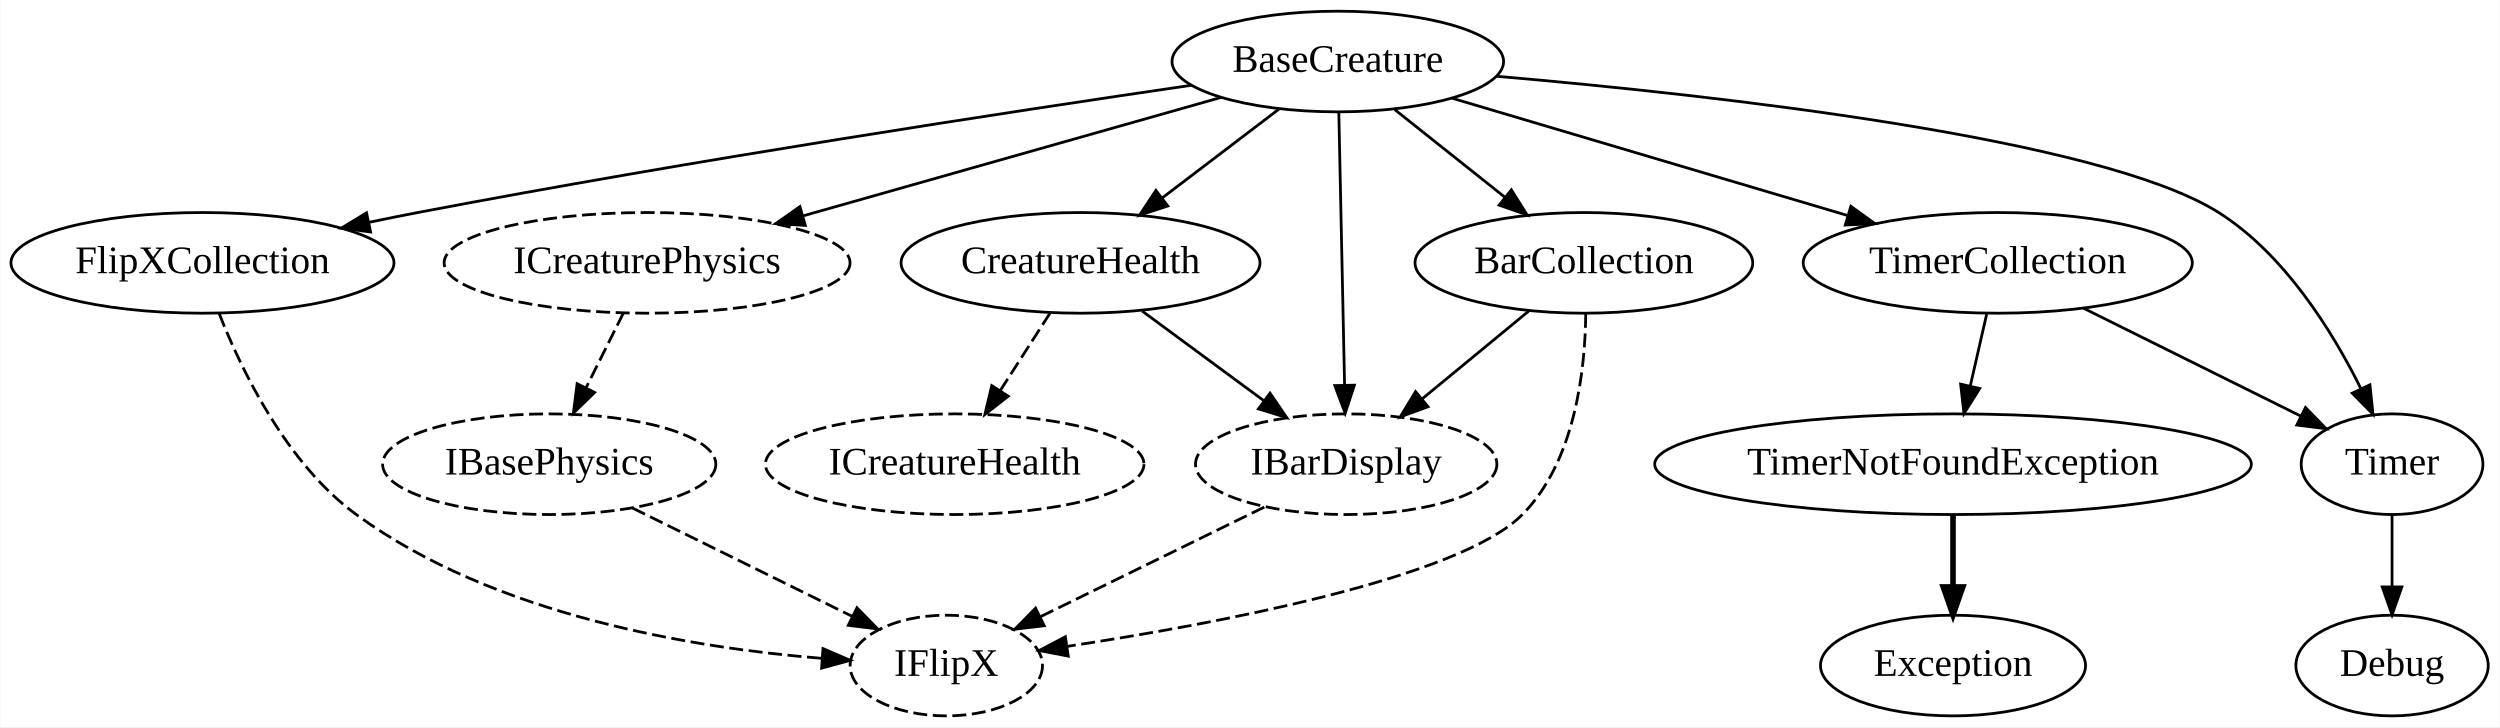
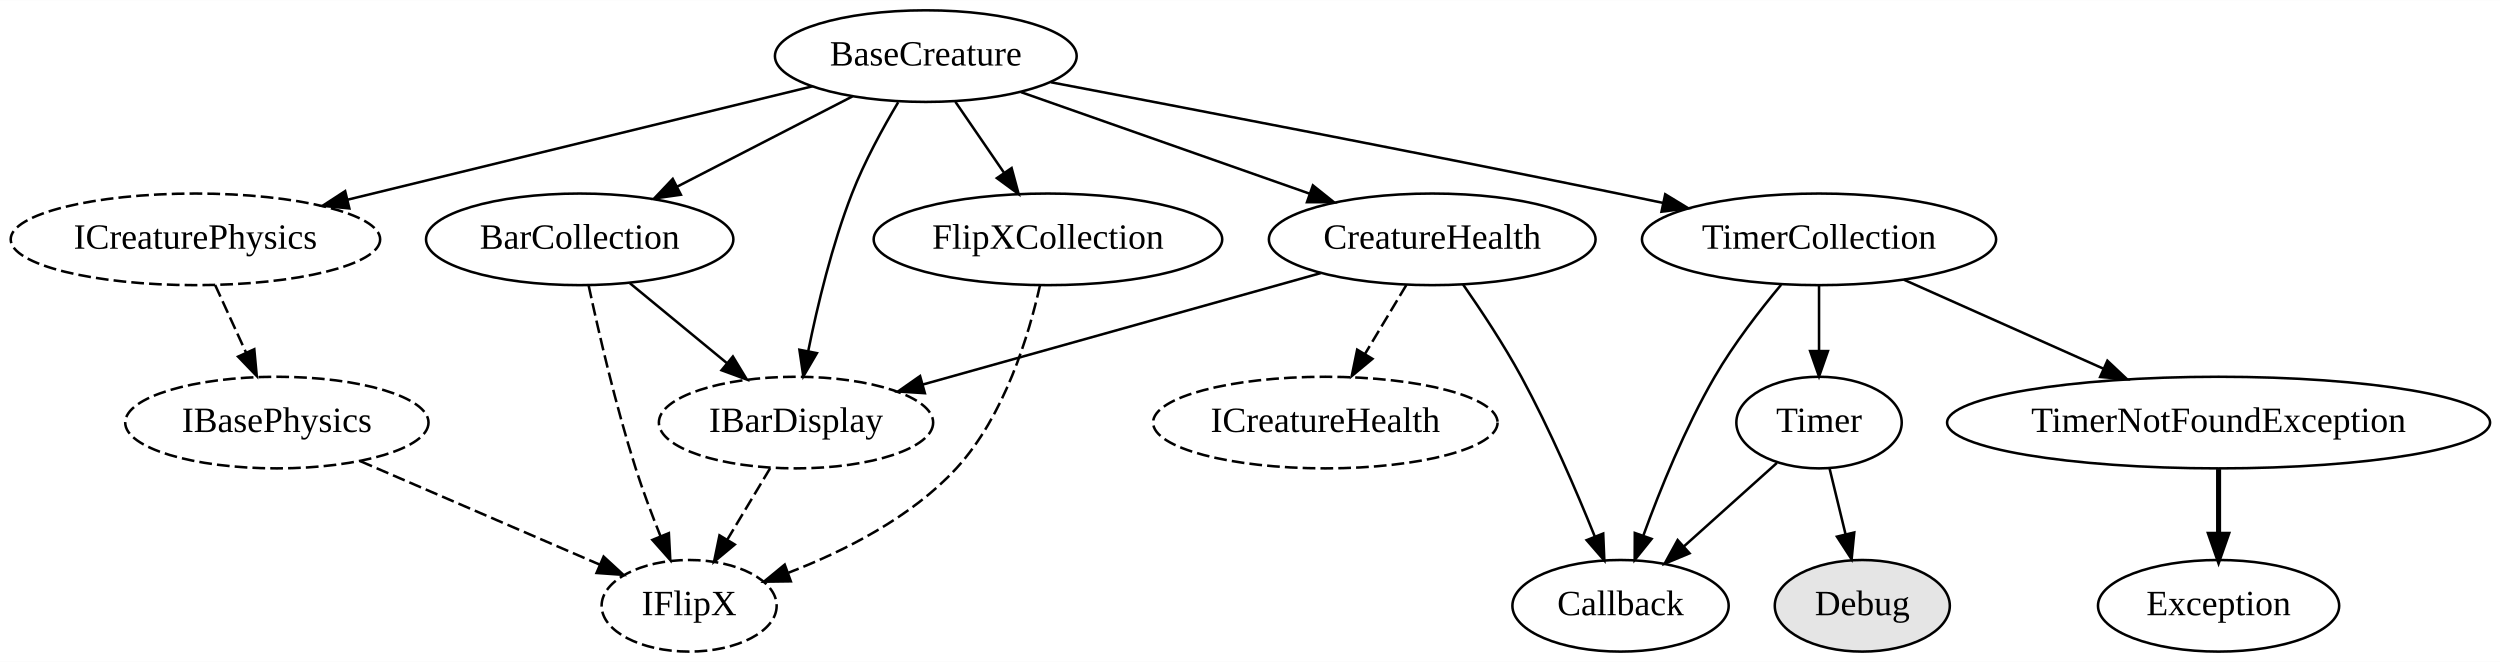
- <svg xmlns="http://www.w3.org/2000/svg" width="894pt" height="260pt" viewBox="0.00 0.00 893.69 260.00">
+ <svg xmlns="http://www.w3.org/2000/svg" width="982pt" height="260pt" viewBox="0.00 0.00 982.38 260.00">
  <g id="graph0" class="graph" transform="scale(1 1) rotate(0) translate(4 256)">
-     <polygon fill="white" stroke="none" points="-4,4 -4,-256 889.691,-256 889.691,4 -4,4" />
+     <polygon fill="white" stroke="none" points="-4,4 -4,-256 978.384,-256 978.384,4 -4,4" />
    <g id="node1" class="node">
-       <ellipse fill="none" stroke="black" cx="694.244" cy="-18" rx="47.392" ry="18" />
-       <text text-anchor="middle" x="694.244" y="-14.3" font-family="Times New Roman,serif" font-size="14.00">Exception</text>
+       <ellipse fill="none" stroke="black" cx="407.794" cy="-162" rx="68.489" ry="18" />
+       <text text-anchor="middle" x="407.794" y="-158.3" font-family="Times New Roman,serif" font-size="14.00">FlipXCollection</text>
+     </g>
+     <g id="node8" class="node">
+       <ellipse fill="none" stroke="black" stroke-dasharray="5,2" cx="266.794" cy="-18" rx="34.394" ry="18" />
+       <text text-anchor="middle" x="266.794" y="-14.3" font-family="Times New Roman,serif" font-size="14.00">IFlipX</text>
+     </g>
+     <g id="edge1" class="edge">
+       <path fill="none" stroke="black" stroke-dasharray="5,2" d="M404.678,-143.985C400.333,-124.495 390.754,-92.605 371.794,-72 354.048,-52.715 327.704,-39.446 305.844,-31.007" />
+       <polygon fill="black" stroke="black" points="306.756,-27.614 296.163,-27.466 304.352,-34.188 306.756,-27.614" />
    </g>
    <g id="node2" class="node">
-       <ellipse fill="none" stroke="black" cx="68.244" cy="-162" rx="68.489" ry="18" />
-       <text text-anchor="middle" x="68.244" y="-158.3" font-family="Times New Roman,serif" font-size="14.00">FlipXCollection</text>
+       <ellipse fill="none" stroke="black" stroke-dasharray="5,2" cx="308.794" cy="-90" rx="53.891" ry="18" />
+       <text text-anchor="middle" x="308.794" y="-86.3" font-family="Times New Roman,serif" font-size="14.00">IBarDisplay</text>
+     </g>
+     <g id="edge2" class="edge">
+       <path fill="none" stroke="black" stroke-dasharray="5,2" d="M298.627,-72.055C293.601,-63.679 287.436,-53.404 281.874,-44.134" />
+       <polygon fill="black" stroke="black" points="284.724,-42.081 276.578,-35.307 278.722,-45.683 284.724,-42.081" />
+     </g>
+     <g id="node3" class="node">
+       <ellipse fill="none" stroke="black" cx="359.794" cy="-234" rx="59.29" ry="18" />
+       <text text-anchor="middle" x="359.794" y="-230.3" font-family="Times New Roman,serif" font-size="14.00">BaseCreature</text>
+     </g>
+     <g id="edge3" class="edge">
+       <path fill="none" stroke="black" d="M371.413,-216.055C377.132,-207.715 384.143,-197.491 390.478,-188.252" />
+       <polygon fill="black" stroke="black" points="393.512,-190.016 396.281,-179.789 387.739,-186.057 393.512,-190.016" />
+     </g>
+     <g id="edge8" class="edge">
+       <path fill="none" stroke="black" d="M348.949,-215.882C342.917,-205.76 335.667,-192.51 330.794,-180 322.957,-159.886 317.25,-136.106 313.614,-118.188" />
+       <polygon fill="black" stroke="black" points="317.004,-117.283 311.666,-108.132 310.132,-118.615 317.004,-117.283" />
+     </g>
+     <g id="node4" class="node">
+       <ellipse fill="none" stroke="black" cx="558.794" cy="-162" rx="64.189" ry="18" />
+       <text text-anchor="middle" x="558.794" y="-158.3" font-family="Times New Roman,serif" font-size="14.00">CreatureHealth</text>
+     </g>
+     <g id="edge5" class="edge">
+       <path fill="none" stroke="black" d="M397.224,-219.834C429.333,-208.539 475.8,-192.194 510.668,-179.929" />
+       <polygon fill="black" stroke="black" points="511.902,-183.205 520.174,-176.585 509.579,-176.602 511.902,-183.205" />
+     </g>
+     <g id="node10" class="node">
+       <ellipse fill="none" stroke="black" cx="223.794" cy="-162" rx="60.389" ry="18" />
+       <text text-anchor="middle" x="223.794" y="-158.3" font-family="Times New Roman,serif" font-size="14.00">BarCollection</text>
+     </g>
+     <g id="edge4" class="edge">
+       <path fill="none" stroke="black" d="M330.951,-218.155C310.893,-207.831 283.939,-193.957 262.083,-182.708" />
+       <polygon fill="black" stroke="black" points="263.556,-179.53 253.063,-178.065 260.353,-185.754 263.556,-179.53" />
+     </g>
+     <g id="node11" class="node">
+       <ellipse fill="none" stroke="black" stroke-dasharray="5,2" cx="72.793" cy="-162" rx="72.588" ry="18" />
+       <text text-anchor="middle" x="72.793" y="-158.3" font-family="Times New Roman,serif" font-size="14.00">ICreaturePhysics</text>
+     </g>
+     <g id="edge7" class="edge">
+       <path fill="none" stroke="black" d="M315.265,-222.139C266.203,-210.173 187.049,-190.867 132.603,-177.588" />
+       <polygon fill="black" stroke="black" points="133.282,-174.151 122.737,-175.181 131.623,-180.951 133.282,-174.151" />
+     </g>
+     <g id="node12" class="node">
+       <ellipse fill="none" stroke="black" cx="710.794" cy="-162" rx="69.588" ry="18" />
+       <text text-anchor="middle" x="710.794" y="-158.3" font-family="Times New Roman,serif" font-size="14.00">TimerCollection</text>
+     </g>
+     <g id="edge6" class="edge">
+       <path fill="none" stroke="black" d="M408.989,-223.713C463.513,-213.351 554.029,-195.942 631.794,-180 637.516,-178.827 643.468,-177.585 649.422,-176.329" />
+       <polygon fill="black" stroke="black" points="650.349,-179.71 659.404,-174.21 648.896,-172.863 650.349,-179.71" />
+     </g>
+     <g id="edge10" class="edge">
+       <path fill="none" stroke="black" d="M514.961,-148.727C471.255,-136.489 404.226,-117.721 358.548,-104.931" />
+       <polygon fill="black" stroke="black" points="359.429,-101.543 348.856,-102.217 357.542,-108.284 359.429,-101.543" />
+     </g>
+     <g id="node7" class="node">
+       <ellipse fill="none" stroke="black" stroke-dasharray="5,2" cx="516.794" cy="-90" rx="67.688" ry="18" />
+       <text text-anchor="middle" x="516.794" y="-86.3" font-family="Times New Roman,serif" font-size="14.00">ICreatureHealth</text>
+     </g>
+     <g id="edge9" class="edge">
+       <path fill="none" stroke="black" stroke-dasharray="5,2" d="M548.627,-144.055C543.747,-135.922 537.792,-125.998 532.359,-116.943" />
+       <polygon fill="black" stroke="black" points="535.305,-115.049 527.159,-108.275 529.302,-118.651 535.305,-115.049" />
+     </g>
+     <g id="node15" class="node">
+       <ellipse fill="none" stroke="black" cx="632.794" cy="-18" rx="42.494" ry="18" />
+       <text text-anchor="middle" x="632.794" y="-14.3" font-family="Times New Roman,serif" font-size="14.00">Callback</text>
+     </g>
+     <g id="edge11" class="edge">
+       <path fill="none" stroke="black" d="M570.904,-144.272C578.024,-134.062 586.942,-120.591 593.794,-108 604.951,-87.495 615.441,-63.154 622.725,-45.115" />
+       <polygon fill="black" stroke="black" points="625.984,-46.391 626.427,-35.806 619.48,-43.805 625.984,-46.391" />
+     </g>
+     <g id="node5" class="node">
+       <ellipse fill="none" stroke="black" cx="867.794" cy="-18" rx="47.392" ry="18" />
+       <text text-anchor="middle" x="867.794" y="-14.3" font-family="Times New Roman,serif" font-size="14.00">Exception</text>
+     </g>
+     <g id="node6" class="node">
+       <ellipse fill="none" stroke="black" stroke-dasharray="5,2" cx="104.794" cy="-90" rx="59.59" ry="18" />
+       <text text-anchor="middle" x="104.794" y="-86.3" font-family="Times New Roman,serif" font-size="14.00">IBasePhysics</text>
+     </g>
+     <g id="edge12" class="edge">
+       <path fill="none" stroke="black" stroke-dasharray="5,2" d="M137.577,-74.835C164.869,-63.041 203.644,-46.287 231.588,-34.212" />
+       <polygon fill="black" stroke="black" points="233.193,-37.332 240.984,-30.152 230.416,-30.906 233.193,-37.332" />
+     </g>
+     <g id="node9" class="node">
+       <ellipse fill="#e5e5e5" stroke="black" cx="727.794" cy="-18" rx="34.394" ry="18" />
+       <text text-anchor="middle" x="727.794" y="-14.3" font-family="Times New Roman,serif" font-size="14.00">Debug</text>
+     </g>
+     <g id="edge14" class="edge">
+       <path fill="none" stroke="black" d="M243.508,-144.765C254.853,-135.422 269.273,-123.546 281.674,-113.334" />
+       <polygon fill="black" stroke="black" points="283.985,-115.965 289.479,-106.906 279.535,-110.561 283.985,-115.965" />
+     </g>
+     <g id="edge13" class="edge">
+       <path fill="none" stroke="black" stroke-dasharray="5,2" d="M227.334,-143.746C231.211,-125.674 237.933,-96.557 245.794,-72 248.613,-63.192 252.172,-53.754 255.555,-45.318" />
+       <polygon fill="black" stroke="black" points="258.831,-46.553 259.39,-35.973 252.355,-43.895 258.831,-46.553" />
+     </g>
+     <g id="edge15" class="edge">
+       <path fill="none" stroke="black" stroke-dasharray="5,2" d="M80.54,-144.055C84.18,-136.091 88.606,-126.411 92.675,-117.51" />
+       <polygon fill="black" stroke="black" points="95.922,-118.825 96.896,-108.275 89.555,-115.915 95.922,-118.825" />
    </g>
    <g id="node13" class="node">
-       <ellipse fill="none" stroke="black" stroke-dasharray="5,2" cx="334.244" cy="-18" rx="34.394" ry="18" />
-       <text text-anchor="middle" x="334.244" y="-14.3" font-family="Times New Roman,serif" font-size="14.00">IFlipX</text>
+       <ellipse fill="none" stroke="black" cx="867.794" cy="-90" rx="106.681" ry="18" />
+       <text text-anchor="middle" x="867.794" y="-86.3" font-family="Times New Roman,serif" font-size="14.00">TimerNotFoundException</text>
    </g>
-     <g id="edge1" class="edge">
-       <path fill="none" stroke="black" stroke-dasharray="5,2" d="M74.258,-143.79C82.247,-123.498 98.324,-90.234 123.244,-72 172.591,-35.894 243.906,-24.258 289.67,-20.583" />
-       <polygon fill="black" stroke="black" points="290.149,-24.058 299.877,-19.861 289.655,-17.075 290.149,-24.058" />
-     </g>
-     <g id="node3" class="node">
-       <ellipse fill="none" stroke="black" cx="694.244" cy="-90" rx="106.681" ry="18" />
-       <text text-anchor="middle" x="694.244" y="-86.3" font-family="Times New Roman,serif" font-size="14.00">TimerNotFoundException</text>
-     </g>
-     <g id="edge2" class="edge">
-       <path fill="none" stroke="black" stroke-width="2" d="M694.244,-71.697C694.244,-63.983 694.244,-54.712 694.244,-46.112" />
-       <polygon fill="black" stroke="black" stroke-width="2" points="697.744,-46.104 694.244,-36.104 690.744,-46.104 697.744,-46.104" />
-     </g>
-     <g id="node4" class="node">
-       <ellipse fill="none" stroke="black" stroke-dasharray="5,2" cx="227.244" cy="-162" rx="72.588" ry="18" />
-       <text text-anchor="middle" x="227.244" y="-158.3" font-family="Times New Roman,serif" font-size="14.00">ICreaturePhysics</text>
-     </g>
-     <g id="node5" class="node">
-       <ellipse fill="none" stroke="black" stroke-dasharray="5,2" cx="192.244" cy="-90" rx="59.59" ry="18" />
-       <text text-anchor="middle" x="192.244" y="-86.3" font-family="Times New Roman,serif" font-size="14.00">IBasePhysics</text>
-     </g>
-     <g id="edge3" class="edge">
-       <path fill="none" stroke="black" stroke-dasharray="5,2" d="M218.771,-144.055C214.747,-136.007 209.846,-126.205 205.357,-117.226" />
-       <polygon fill="black" stroke="black" points="208.484,-115.654 200.882,-108.275 202.223,-118.785 208.484,-115.654" />
-     </g>
-     <g id="edge4" class="edge">
-       <path fill="none" stroke="black" stroke-dasharray="5,2" d="M222.012,-74.326C244.986,-63 276.776,-47.329 300.658,-35.556" />
-       <polygon fill="black" stroke="black" points="302.29,-38.654 309.712,-31.093 299.195,-32.376 302.29,-38.654" />
-     </g>
-     <g id="node6" class="node">
-       <ellipse fill="none" stroke="black" cx="382.244" cy="-162" rx="64.189" ry="18" />
-       <text text-anchor="middle" x="382.244" y="-158.3" font-family="Times New Roman,serif" font-size="14.00">CreatureHealth</text>
-     </g>
-     <g id="node7" class="node">
-       <ellipse fill="none" stroke="black" stroke-dasharray="5,2" cx="337.244" cy="-90" rx="67.688" ry="18" />
-       <text text-anchor="middle" x="337.244" y="-86.3" font-family="Times New Roman,serif" font-size="14.00">ICreatureHealth</text>
-     </g>
-     <g id="edge5" class="edge">
-       <path fill="none" stroke="black" stroke-dasharray="5,2" d="M371.351,-144.055C365.989,-135.715 359.417,-125.491 353.477,-116.252" />
-       <polygon fill="black" stroke="black" points="356.389,-114.308 348.037,-107.789 350.5,-118.093 356.389,-114.308" />
-     </g>
-     <g id="node8" class="node">
-       <ellipse fill="none" stroke="black" stroke-dasharray="5,2" cx="477.244" cy="-90" rx="53.891" ry="18" />
-       <text text-anchor="middle" x="477.244" y="-86.3" font-family="Times New Roman,serif" font-size="14.00">IBarDisplay</text>
-     </g>
-     <g id="edge6" class="edge">
-       <path fill="none" stroke="black" d="M404.278,-144.765C417.169,-135.266 433.613,-123.149 447.626,-112.824" />
-       <polygon fill="black" stroke="black" points="450.009,-115.416 455.983,-106.666 445.856,-109.78 450.009,-115.416" />
-     </g>
-     <g id="edge7" class="edge">
-       <path fill="none" stroke="black" stroke-dasharray="5,2" d="M447.961,-74.665C424.733,-63.295 392.244,-47.392 367.937,-35.493" />
-       <polygon fill="black" stroke="black" points="369.252,-32.24 358.731,-30.987 366.174,-38.527 369.252,-32.24" />
-     </g>
-     <g id="node9" class="node">
-       <ellipse fill="none" stroke="black" cx="851.244" cy="-18" rx="34.394" ry="18" />
-       <text text-anchor="middle" x="851.244" y="-14.3" font-family="Times New Roman,serif" font-size="14.00">Debug</text>
-     </g>
-     <g id="node10" class="node">
-       <ellipse fill="none" stroke="black" cx="710.244" cy="-162" rx="69.588" ry="18" />
-       <text text-anchor="middle" x="710.244" y="-158.3" font-family="Times New Roman,serif" font-size="14.00">TimerCollection</text>
-     </g>
-     <g id="edge9" class="edge">
-       <path fill="none" stroke="black" d="M706.289,-143.697C704.526,-135.983 702.407,-126.712 700.441,-118.112" />
-       <polygon fill="black" stroke="black" points="703.794,-117.073 698.154,-108.104 696.97,-118.633 703.794,-117.073" />
+     <g id="edge18" class="edge">
+       <path fill="none" stroke="black" d="M744.089,-146.155C766.916,-135.977 797.479,-122.35 822.515,-111.188" />
+       <polygon fill="black" stroke="black" points="824.103,-114.312 831.811,-107.043 821.253,-107.919 824.103,-114.312" />
    </g>
    <g id="node14" class="node">
-       <ellipse fill="none" stroke="black" cx="851.244" cy="-90" rx="32.494" ry="18" />
-       <text text-anchor="middle" x="851.244" y="-86.3" font-family="Times New Roman,serif" font-size="14.00">Timer</text>
-     </g>
-     <g id="edge8" class="edge">
-       <path fill="none" stroke="black" d="M740.839,-145.811C763.761,-134.431 795.075,-118.885 818.5,-107.256" />
-       <polygon fill="black" stroke="black" points="820.29,-110.275 827.691,-102.693 817.178,-104.005 820.29,-110.275" />
-     </g>
-     <g id="node11" class="node">
-       <ellipse fill="none" stroke="black" cx="474.244" cy="-234" rx="59.29" ry="18" />
-       <text text-anchor="middle" x="474.244" y="-230.3" font-family="Times New Roman,serif" font-size="14.00">BaseCreature</text>
-     </g>
-     <g id="edge10" class="edge">
-       <path fill="none" stroke="black" d="M421.944,-225.524C356.904,-216.01 242.565,-198.566 145.244,-180 139.558,-178.915 133.65,-177.725 127.748,-176.494" />
-       <polygon fill="black" stroke="black" points="128.371,-173.048 117.862,-174.395 126.917,-179.896 128.371,-173.048" />
-     </g>
-     <g id="edge14" class="edge">
-       <path fill="none" stroke="black" d="M432.623,-221.205C391.507,-209.552 328.354,-191.655 282.934,-178.783" />
-       <polygon fill="black" stroke="black" points="283.814,-175.394 273.238,-176.035 281.905,-182.129 283.814,-175.394" />
-     </g>
-     <g id="edge12" class="edge">
-       <path fill="none" stroke="black" d="M453.368,-217.116C440.987,-207.696 425.104,-195.611 411.489,-185.251" />
-       <polygon fill="black" stroke="black" points="413.434,-182.333 403.356,-179.064 409.195,-187.904 413.434,-182.333" />
-     </g>
-     <g id="edge15" class="edge">
-       <path fill="none" stroke="black" d="M474.606,-215.871C475.117,-191.67 476.056,-147.211 476.665,-118.393" />
-       <polygon fill="black" stroke="black" points="480.169,-118.261 476.881,-108.189 473.17,-118.113 480.169,-118.261" />
-     </g>
-     <g id="edge13" class="edge">
-       <path fill="none" stroke="black" d="M515.083,-220.887C554.248,-209.27 613.609,-191.663 656.578,-178.918" />
-       <polygon fill="black" stroke="black" points="657.712,-182.232 666.304,-176.033 655.721,-175.521 657.712,-182.232" />
-     </g>
-     <g id="node12" class="node">
-       <ellipse fill="none" stroke="black" cx="562.244" cy="-162" rx="60.389" ry="18" />
-       <text text-anchor="middle" x="562.244" y="-158.3" font-family="Times New Roman,serif" font-size="14.00">BarCollection</text>
-     </g>
-     <g id="edge11" class="edge">
-       <path fill="none" stroke="black" d="M494.654,-216.765C506.316,-207.488 521.117,-195.714 533.894,-185.551" />
-       <polygon fill="black" stroke="black" points="536.297,-188.112 541.944,-179.147 531.94,-182.633 536.297,-188.112" />
+       <ellipse fill="none" stroke="black" cx="710.794" cy="-90" rx="32.494" ry="18" />
+       <text text-anchor="middle" x="710.794" y="-86.3" font-family="Times New Roman,serif" font-size="14.00">Timer</text>
    </g>
    <g id="edge16" class="edge">
-       <path fill="none" stroke="black" d="M530.884,-228.735C609.63,-221.929 747.253,-206.591 789.244,-180 812.867,-165.041 829.944,-137.493 840.122,-116.993" />
-       <polygon fill="black" stroke="black" points="843.329,-118.398 844.437,-107.861 837,-115.407 843.329,-118.398" />
-     </g>
-     <g id="edge18" class="edge">
-       <path fill="none" stroke="black" d="M542.53,-144.765C531.185,-135.422 516.764,-123.546 504.363,-113.334" />
-       <polygon fill="black" stroke="black" points="506.503,-110.561 496.558,-106.906 502.053,-115.965 506.503,-110.561" />
+       <path fill="none" stroke="black" d="M710.794,-143.697C710.794,-135.983 710.794,-126.712 710.794,-118.112" />
+       <polygon fill="black" stroke="black" points="714.294,-118.104 710.794,-108.104 707.294,-118.104 714.294,-118.104" />
    </g>
    <g id="edge17" class="edge">
-       <path fill="none" stroke="black" stroke-dasharray="5,2" d="M562.907,-143.771C562.698,-123.776 559.174,-91.11 540.244,-72 517.66,-49.201 430.794,-32.931 377.337,-24.832" />
-       <polygon fill="black" stroke="black" points="377.848,-21.37 367.444,-23.369 376.824,-28.294 377.848,-21.37" />
+       <path fill="none" stroke="black" d="M695.903,-144.157C687.522,-134.126 677.272,-120.876 669.794,-108 658.218,-88.07 648.388,-63.823 641.776,-45.673" />
+       <polygon fill="black" stroke="black" points="644.996,-44.282 638.354,-36.027 638.399,-46.622 644.996,-44.282" />
    </g>
    <g id="edge19" class="edge">
-       <path fill="none" stroke="black" d="M851.244,-71.697C851.244,-63.983 851.244,-54.712 851.244,-46.112" />
-       <polygon fill="black" stroke="black" points="854.744,-46.104 851.244,-36.104 847.744,-46.104 854.744,-46.104" />
+       <path fill="none" stroke="black" stroke-width="2" d="M867.794,-71.697C867.794,-63.983 867.794,-54.712 867.794,-46.112" />
+       <polygon fill="black" stroke="black" stroke-width="2" points="871.294,-46.104 867.794,-36.104 864.294,-46.104 871.294,-46.104" />
+     </g>
+     <g id="edge21" class="edge">
+       <path fill="none" stroke="black" d="M714.909,-72.055C716.802,-64.261 719.094,-54.822 721.217,-46.079" />
+       <polygon fill="black" stroke="black" points="724.639,-46.819 723.598,-36.275 717.837,-45.167 724.639,-46.819" />
+     </g>
+     <g id="edge20" class="edge">
+       <path fill="none" stroke="black" d="M694.252,-74.155C683.613,-64.608 669.593,-52.025 657.63,-41.289" />
+       <polygon fill="black" stroke="black" points="659.903,-38.626 650.122,-34.552 655.227,-43.836 659.903,-38.626" />
    </g>
  </g>
</svg>
